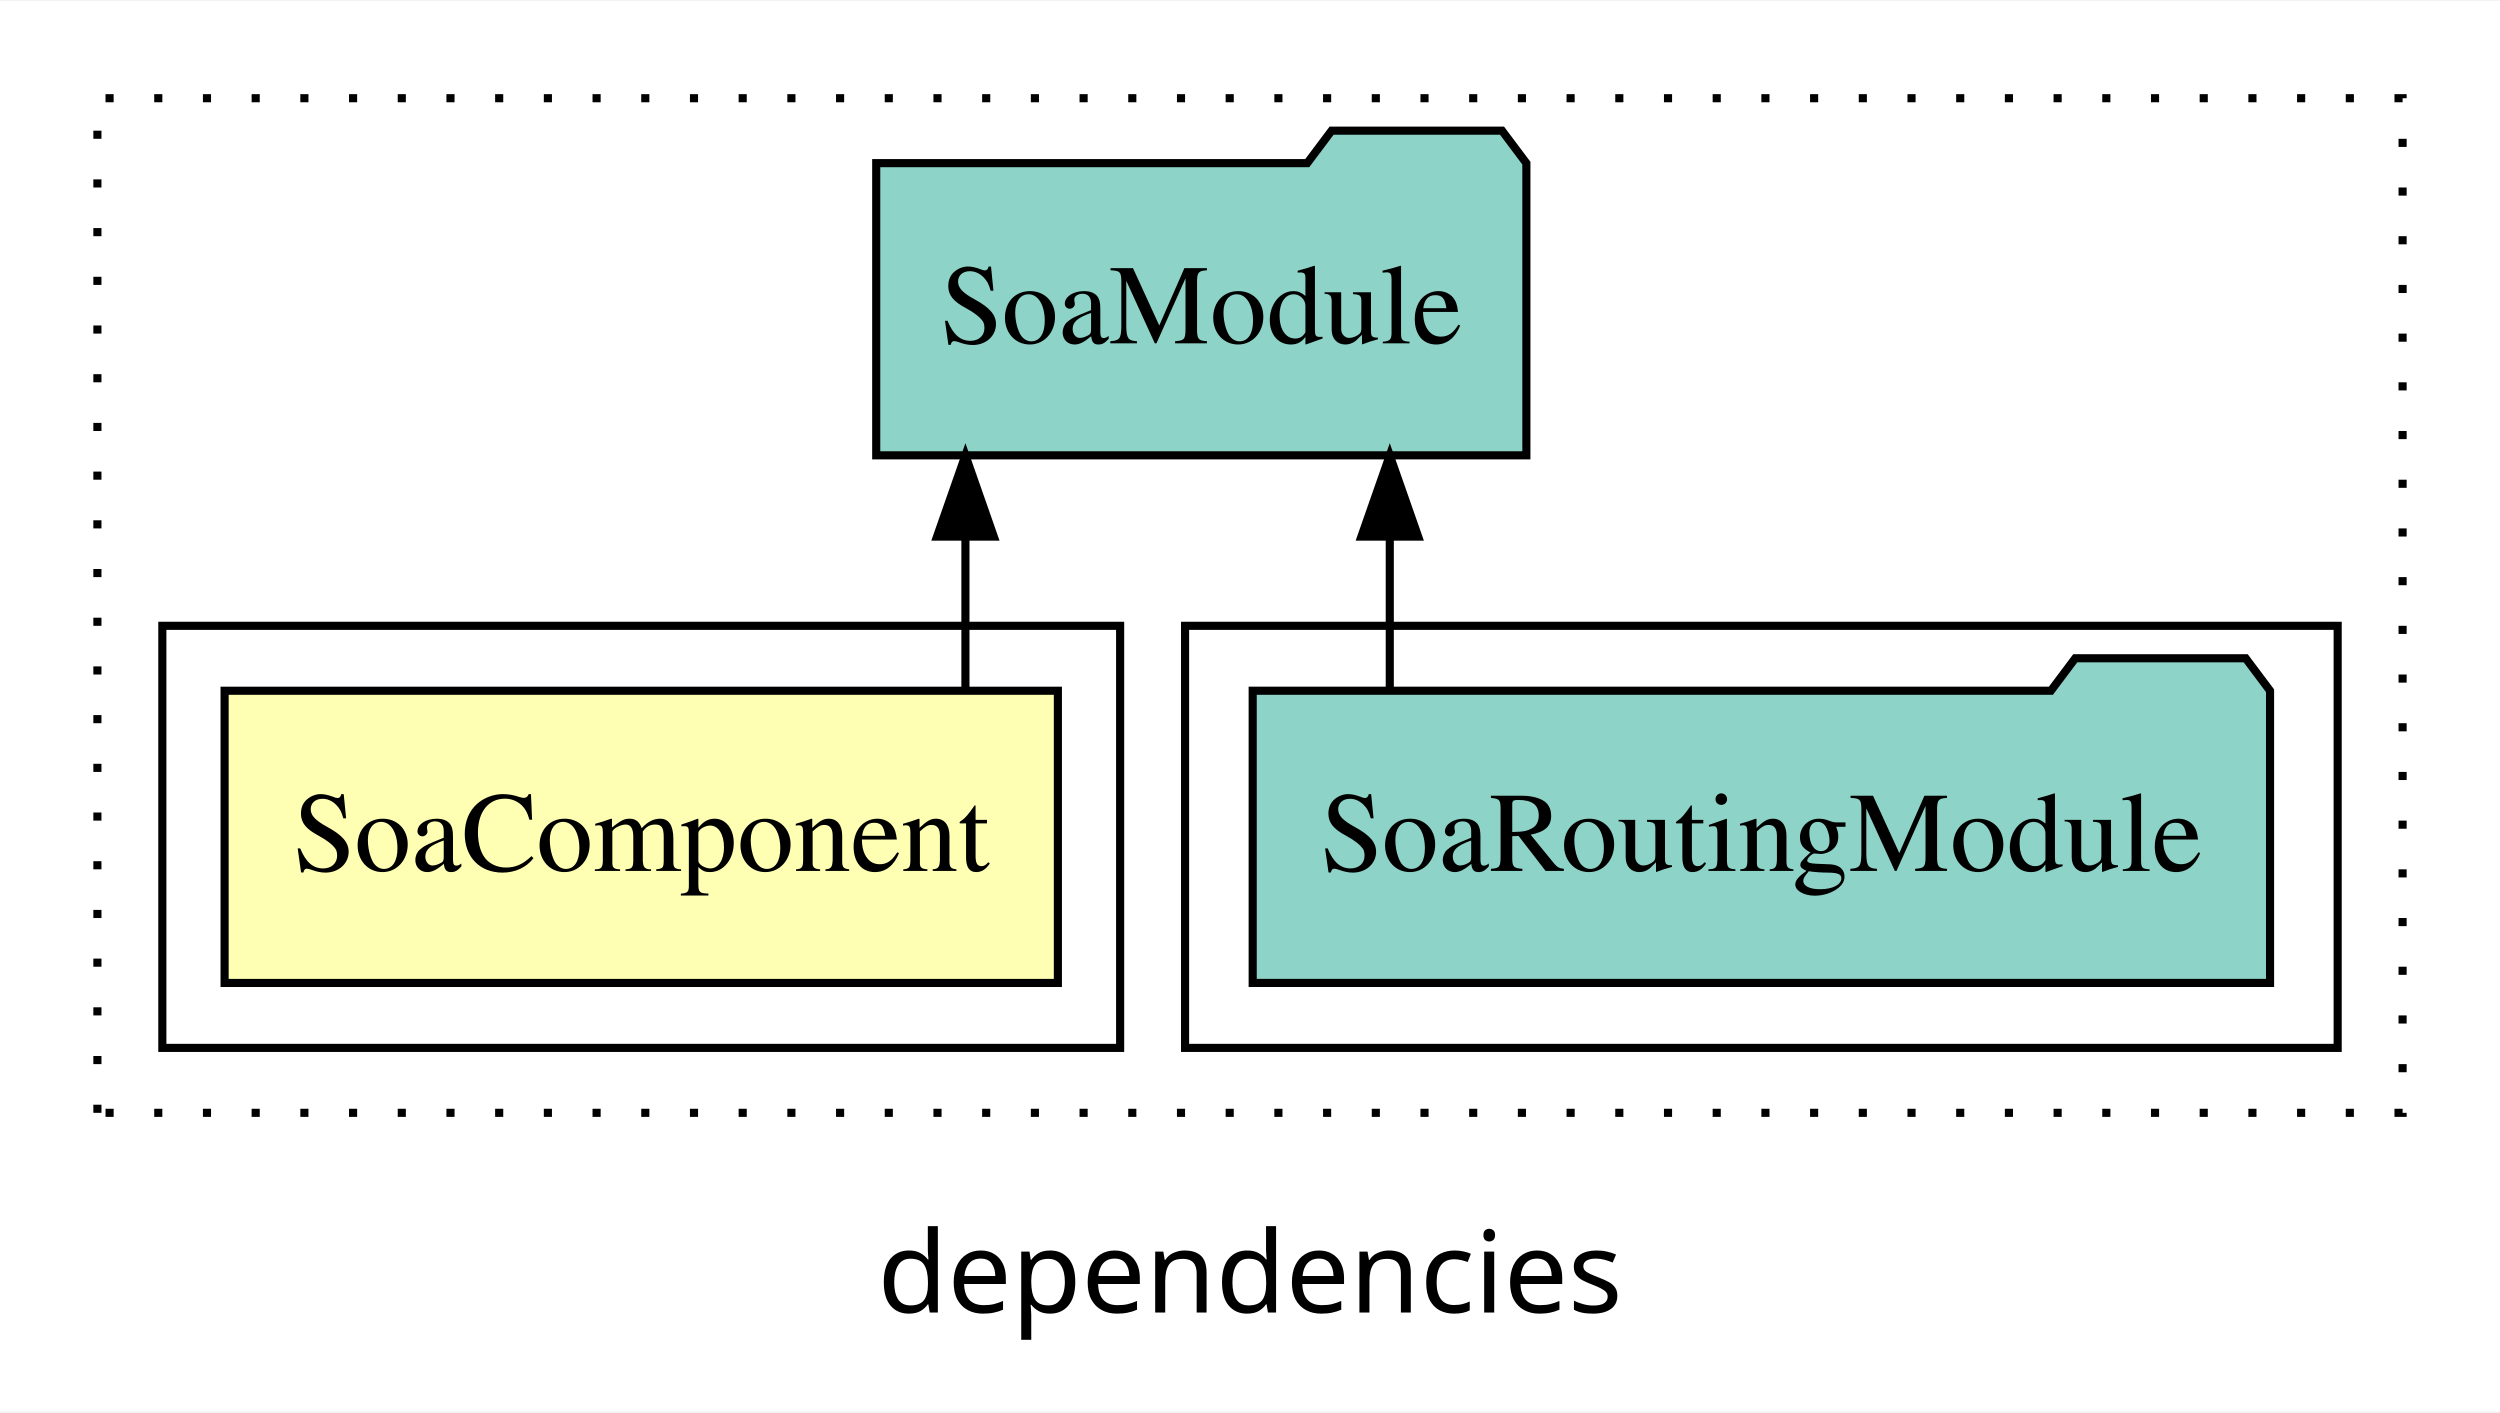
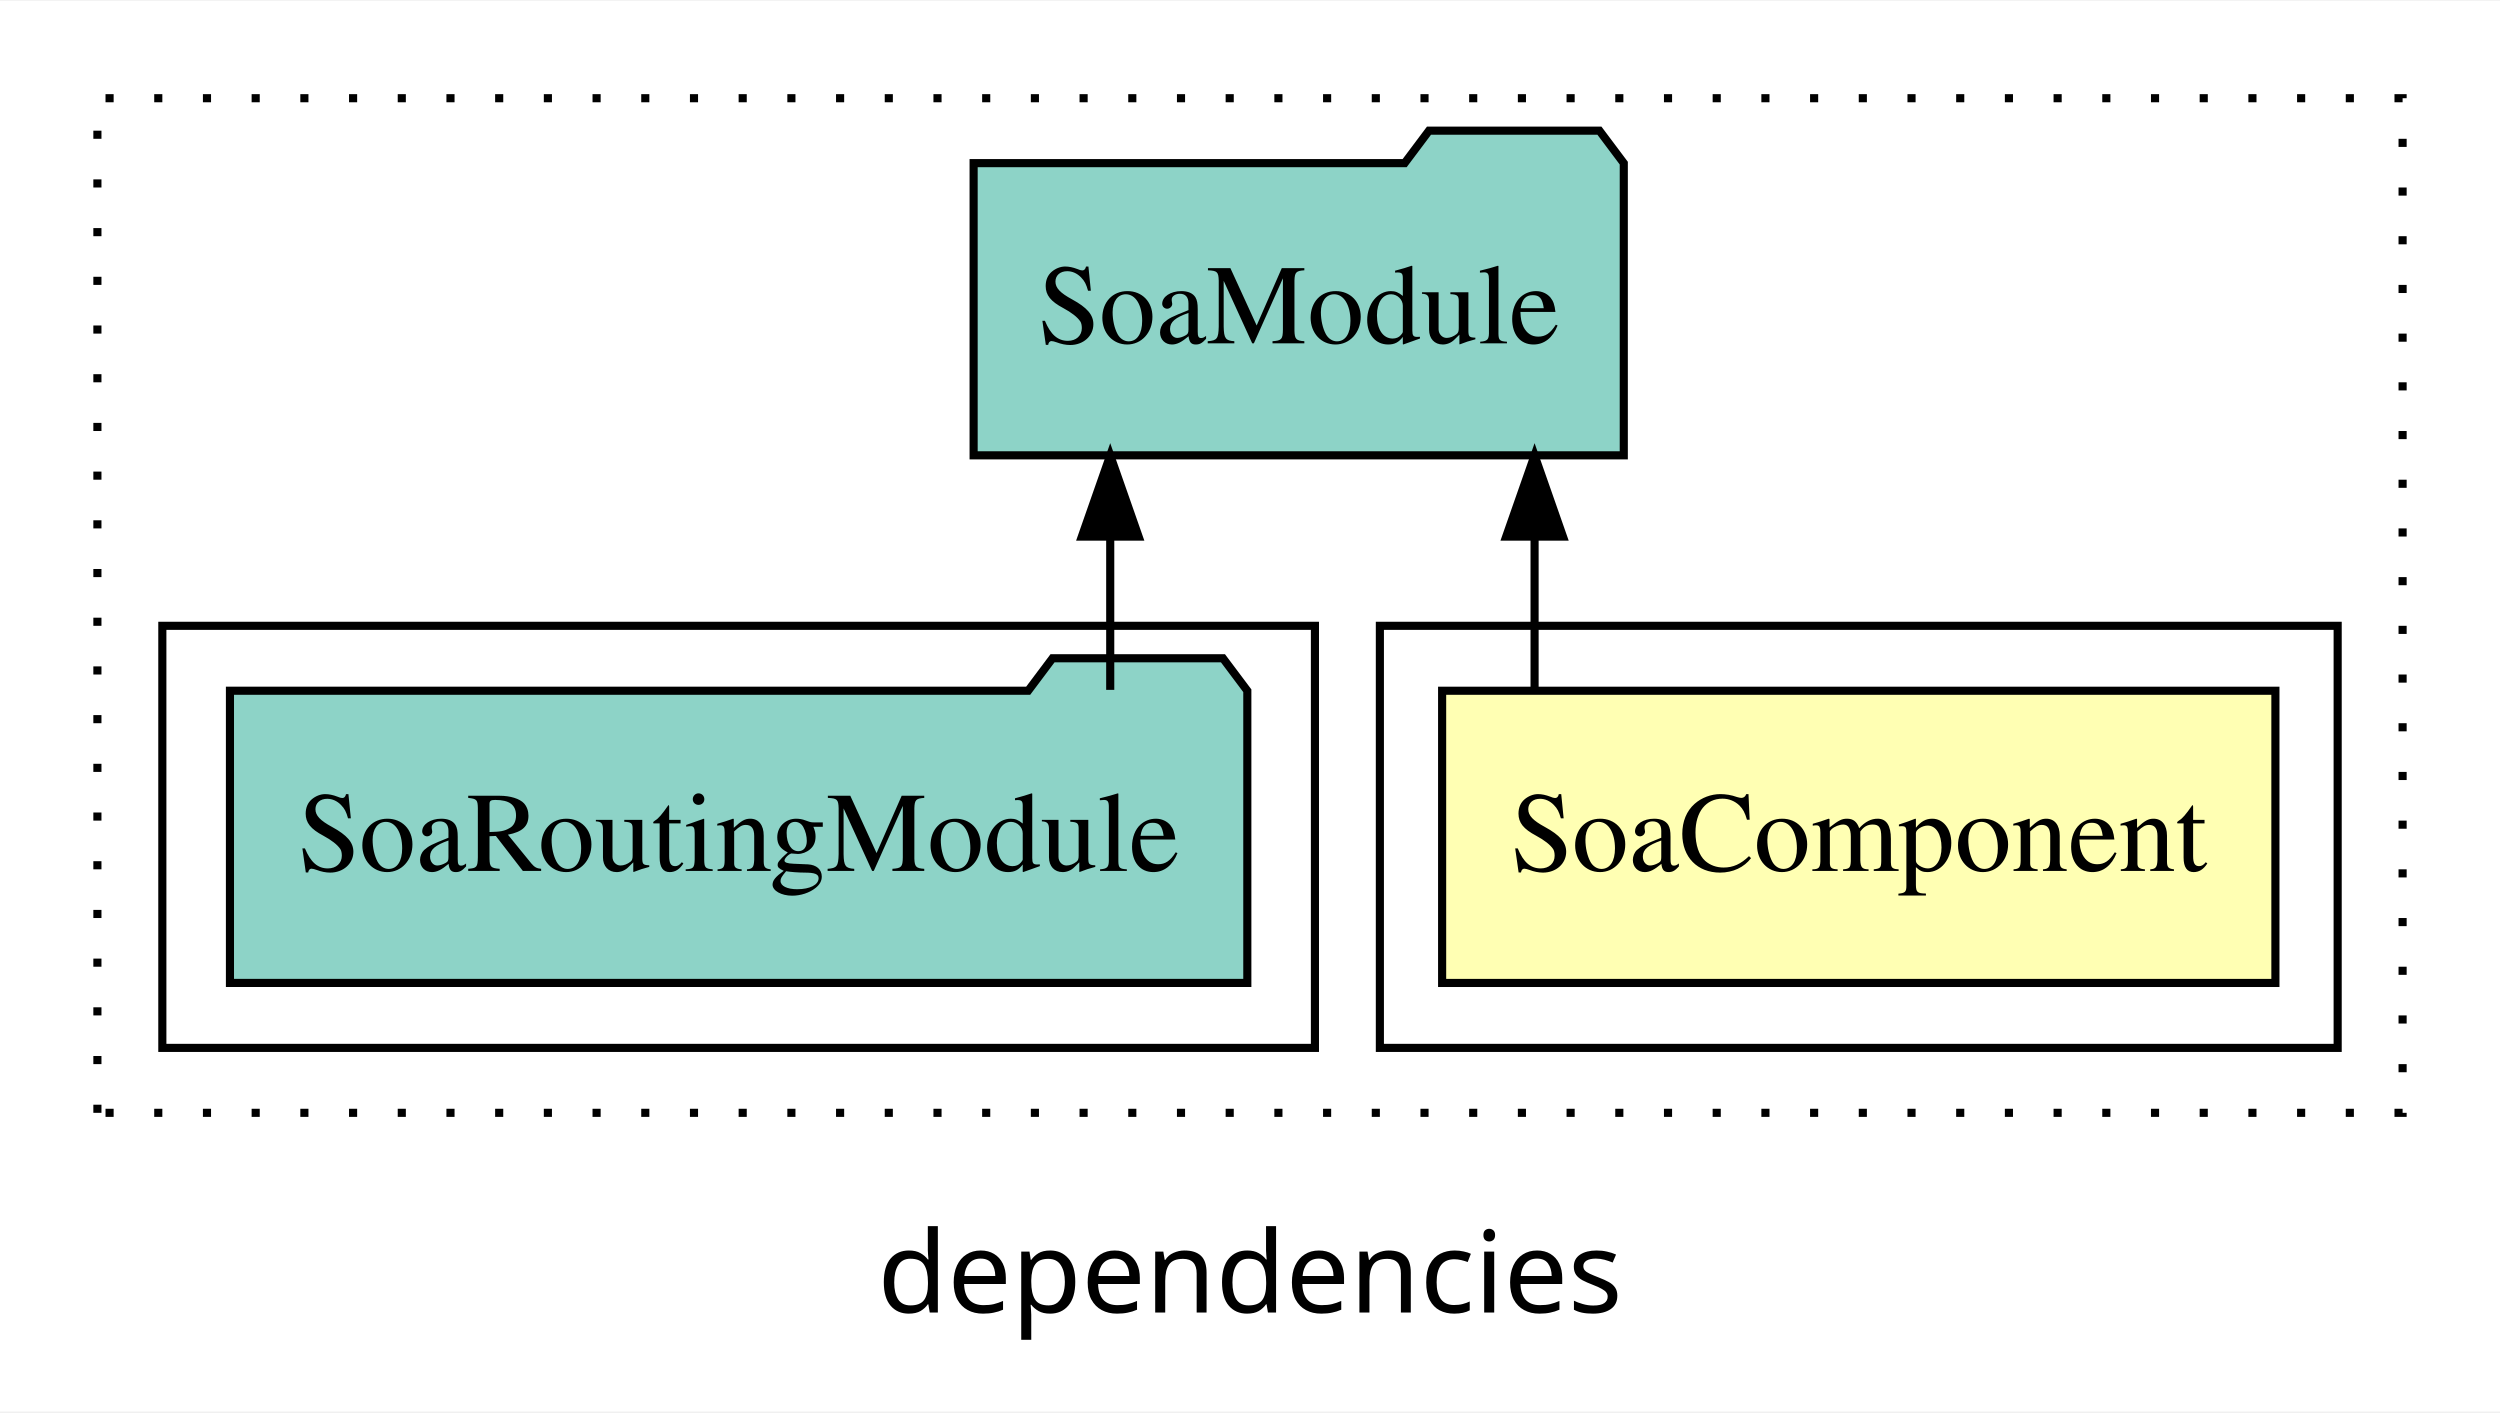
<svg xmlns="http://www.w3.org/2000/svg" width="308pt" height="174pt" viewBox="0.00 0.00 308.00 173.80">
  <g id="graph0" class="graph" transform="scale(1 1) rotate(0) translate(4 169.8)">
    <polygon fill="white" stroke="transparent" points="-4,4 -4,-169.8 304,-169.8 304,4 -4,4" />
    <text text-anchor="middle" x="150" y="-8.2" font-family="sans-serif" font-size="14.00">dependencies</text>
    <g id="clust1" class="cluster">
      <polygon fill="none" stroke="black" stroke-dasharray="1,5" points="8,-32.8 8,-157.8 292,-157.8 292,-32.8 8,-32.8" />
    </g>
+     <g id="clust2" class="cluster">
+       <polygon fill="none" stroke="black" points="166,-40.8 166,-92.8 284,-92.8 284,-40.8 166,-40.8" />
+     </g>
    <g id="clust4" class="cluster">
-       <polygon fill="none" stroke="black" points="142,-40.8 142,-92.8 284,-92.8 284,-40.8 142,-40.8" />
-     </g>
-     <g id="clust2" class="cluster">
-       <polygon fill="none" stroke="black" points="16,-40.8 16,-92.8 134,-92.8 134,-40.8 16,-40.8" />
+       <polygon fill="none" stroke="black" points="16,-40.8 16,-92.8 158,-92.8 158,-40.8 16,-40.8" />
    </g>
    <g id="node1" class="node">
-       <polygon fill="#ffffb3" stroke="black" points="126.33,-84.8 23.67,-84.8 23.67,-48.8 126.33,-48.8 126.33,-84.8" />
-       <text text-anchor="middle" x="75" y="-62.6" font-family="Times,serif" font-size="14.00">SoaComponent</text>
+       <polygon fill="#ffffb3" stroke="black" points="276.33,-84.8 173.67,-84.8 173.67,-48.8 276.33,-48.8 276.33,-84.8" />
+       <text text-anchor="middle" x="225" y="-62.6" font-family="Times,serif" font-size="14.00">SoaComponent</text>
    </g>
    <g id="node2" class="node">
-       <polygon fill="#8dd3c7" stroke="black" points="184.05,-149.8 181.05,-153.8 160.05,-153.8 157.05,-149.8 103.95,-149.8 103.95,-113.8 184.05,-113.8 184.05,-149.8" />
-       <text text-anchor="middle" x="144" y="-127.6" font-family="Times,serif" font-size="14.00">SoaModule</text>
+       <polygon fill="#8dd3c7" stroke="black" points="196.05,-149.8 193.05,-153.8 172.05,-153.8 169.05,-149.8 115.95,-149.8 115.95,-113.8 196.05,-113.8 196.05,-149.8" />
+       <text text-anchor="middle" x="156" y="-127.6" font-family="Times,serif" font-size="14.00">SoaModule</text>
    </g>
    <g id="edge1" class="edge">
-       <path fill="none" stroke="black" d="M114.94,-84.91C114.94,-84.91 114.94,-103.79 114.94,-103.79" />
-       <polygon fill="black" stroke="black" points="111.44,-103.79 114.94,-113.79 118.44,-103.79 111.44,-103.79" />
+       <path fill="none" stroke="black" d="M185.06,-84.91C185.06,-84.91 185.06,-103.79 185.06,-103.79" />
+       <polygon fill="black" stroke="black" points="181.56,-103.79 185.06,-113.79 188.56,-103.79 181.56,-103.79" />
    </g>
    <g id="node3" class="node">
-       <polygon fill="#8dd3c7" stroke="black" points="275.67,-84.8 272.67,-88.8 251.67,-88.8 248.67,-84.8 150.33,-84.8 150.33,-48.8 275.67,-48.8 275.67,-84.8" />
-       <text text-anchor="middle" x="213" y="-62.6" font-family="Times,serif" font-size="14.00">SoaRoutingModule</text>
+       <polygon fill="#8dd3c7" stroke="black" points="149.67,-84.8 146.67,-88.8 125.67,-88.8 122.67,-84.8 24.33,-84.8 24.33,-48.8 149.67,-48.8 149.67,-84.8" />
+       <text text-anchor="middle" x="87" y="-62.6" font-family="Times,serif" font-size="14.00">SoaRoutingModule</text>
    </g>
    <g id="edge2" class="edge">
-       <path fill="none" stroke="black" d="M167.22,-84.91C167.22,-84.91 167.22,-103.79 167.22,-103.79" />
-       <polygon fill="black" stroke="black" points="163.72,-103.79 167.22,-113.79 170.72,-103.79 163.72,-103.79" />
+       <path fill="none" stroke="black" d="M132.78,-84.91C132.78,-84.91 132.78,-103.79 132.78,-103.79" />
+       <polygon fill="black" stroke="black" points="129.28,-103.79 132.78,-113.79 136.28,-103.79 129.28,-103.79" />
    </g>
  </g>
</svg>
